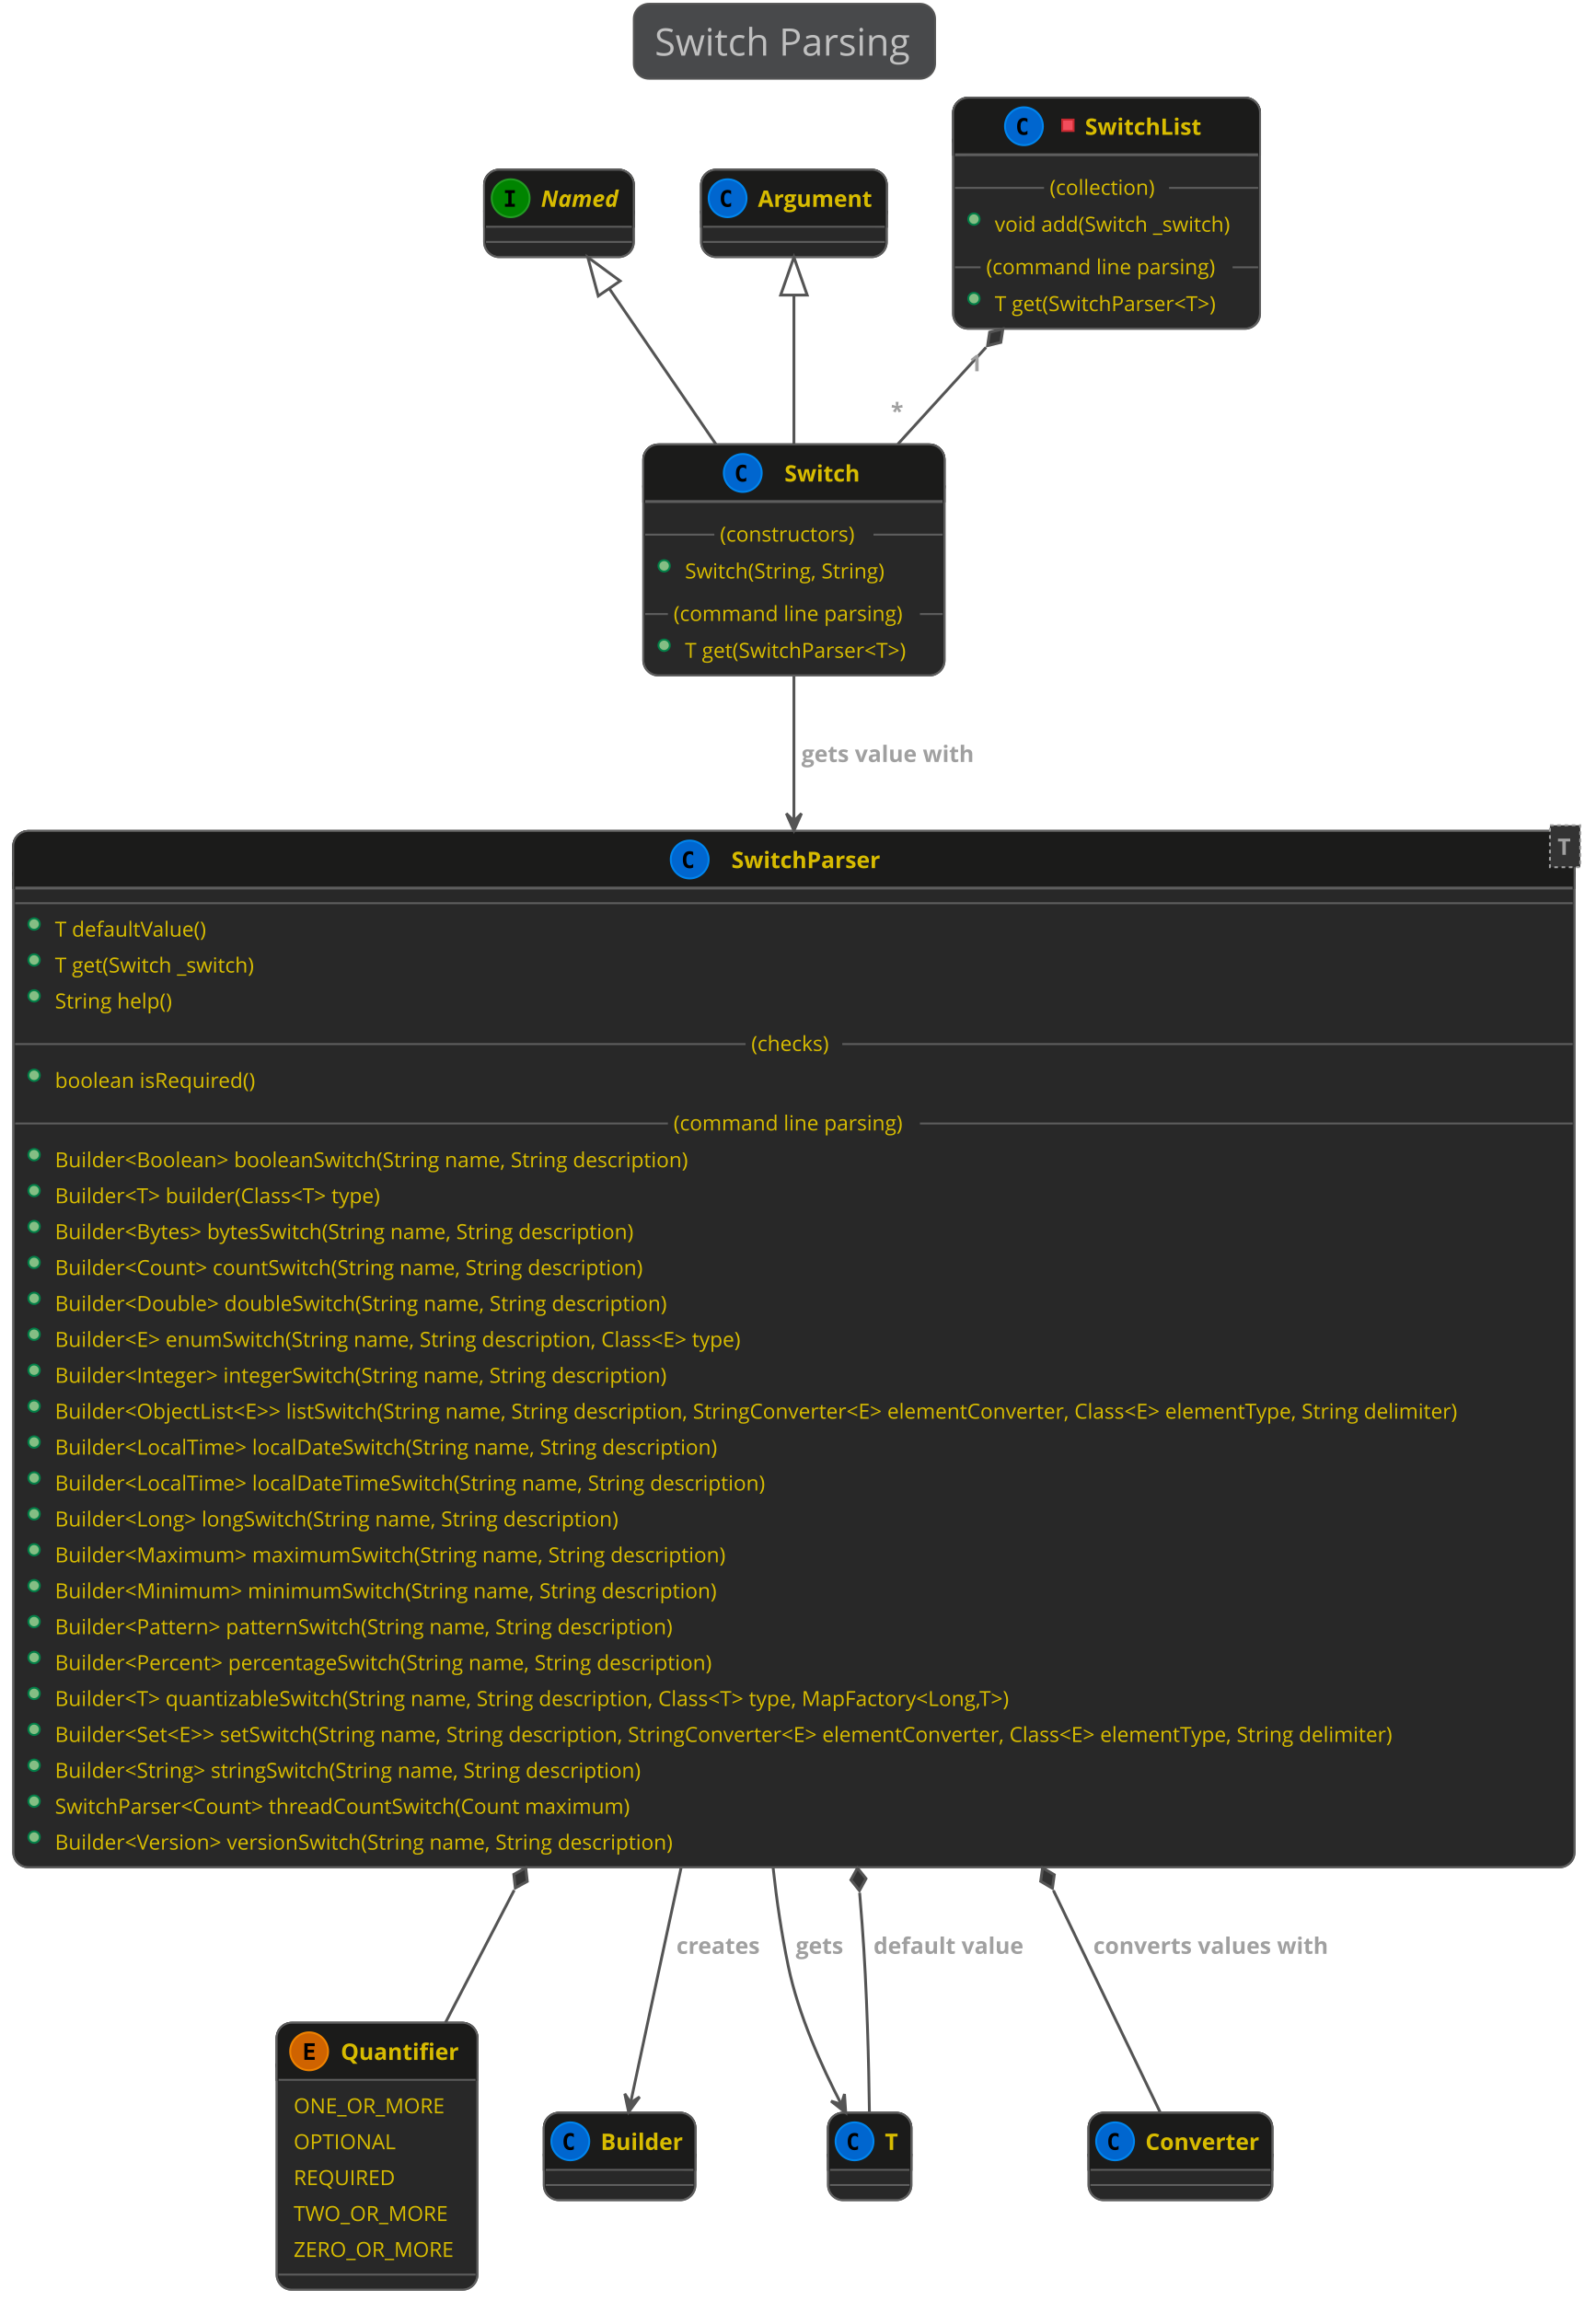
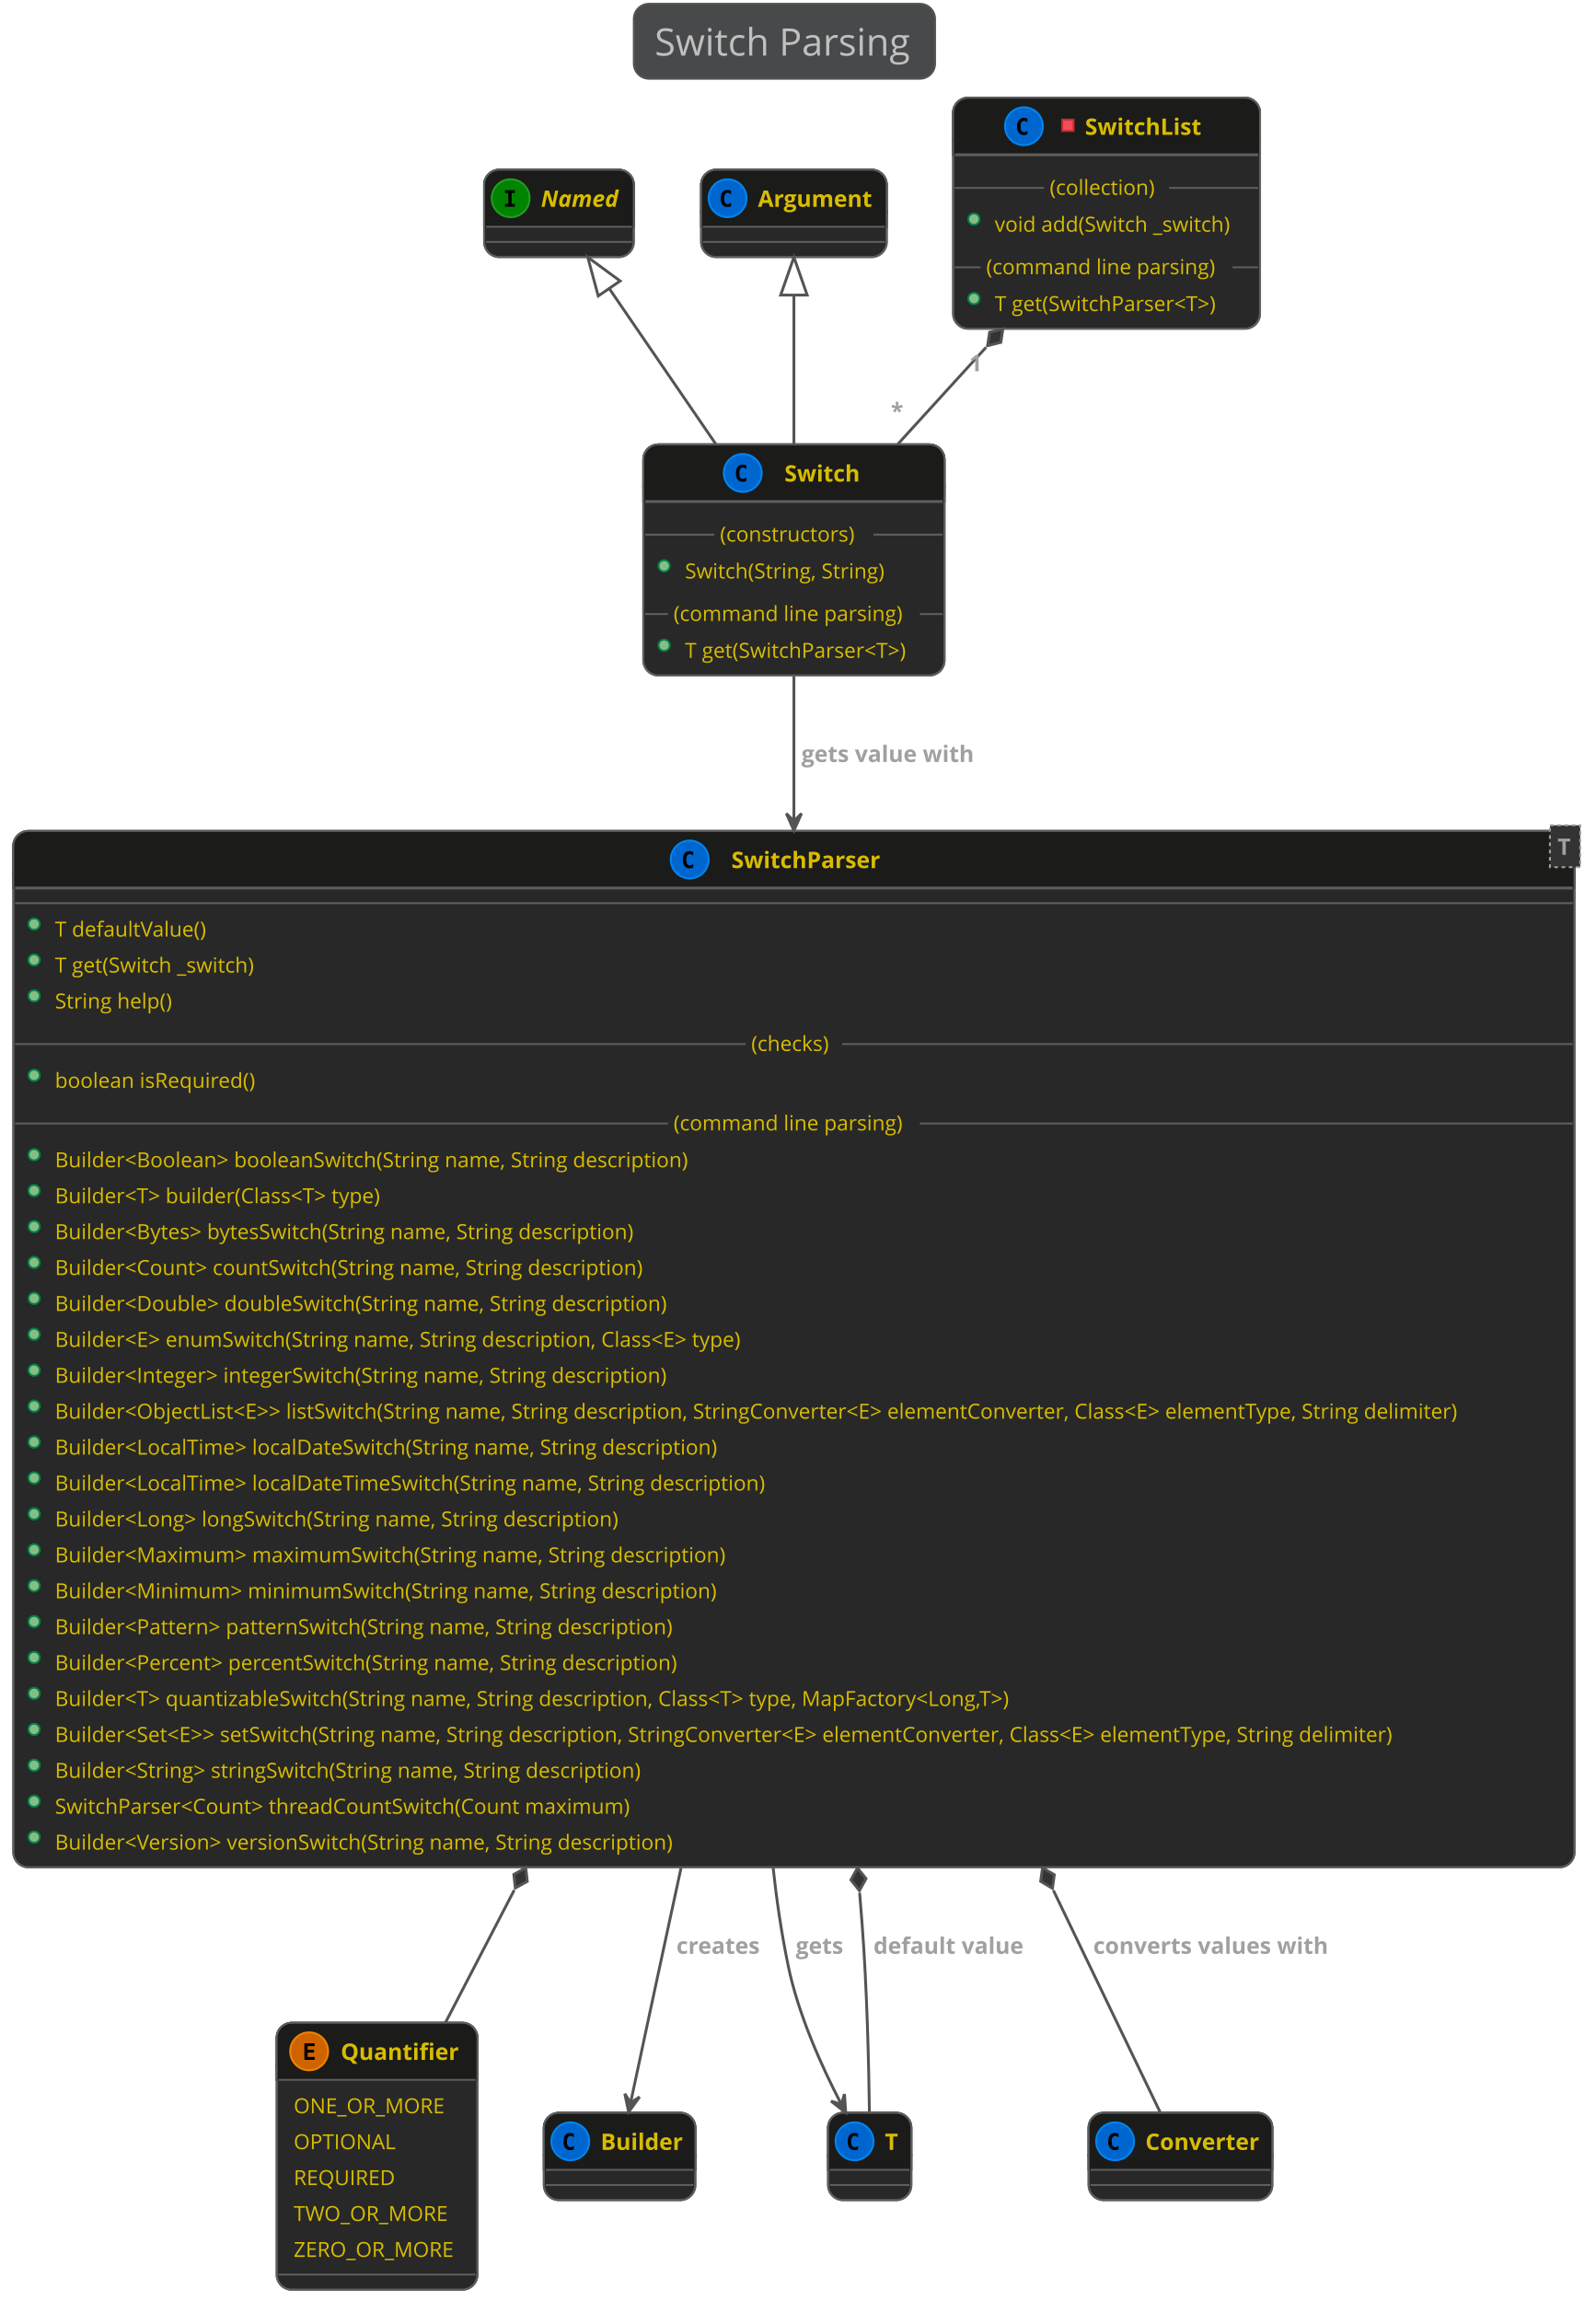
<svg xmlns="http://www.w3.org/2000/svg" contentScriptType="application/ecmascript" contentStyleType="text/css" height="1265.625px" preserveAspectRatio="none" style="width:877px;height:1265px;background:#333333;" version="1.1" viewBox="0 0 877 1265" width="877.083px" zoomAndPan="magnify">
  <defs />
  <g>
    <rect fill="#48494B" height="41.203" rx="8.333" ry="8.333" style="stroke:#545454;stroke-width:1.042;" width="165.625" x="348.438" y="2.083" />
    <text fill="#C0C0C0" font-family="Open Sans,Avenir,Nunito,Arial,Helvetica,SansSerif" font-size="20.833" lengthAdjust="spacing" textLength="142.708" x="359.896" y="30.558">Switch Parsing</text>
    <rect codeLine="6" fill="#282828" height="48.055" id="Named" rx="8.333" ry="8.333" style="stroke:#5E5E5E;stroke-width:1.042;" width="82.292" x="266.146" y="93.286" />
    <rect fill="#1B1B1A" height="31.388" rx="8.333" ry="8.333" style="stroke:#1B1B1A;stroke-width:1.042;" width="82.292" x="266.146" y="93.286" />
    <rect fill="#1B1B1A" height="8.333" style="stroke:#1B1B1A;stroke-width:1.042;" width="82.292" x="266.146" y="116.341" />
    <rect codeLine="6" fill="none" height="48.055" id="Named" rx="8.333" ry="8.333" style="stroke:#5E5E5E;stroke-width:1.042;" width="82.292" x="266.146" y="93.286" />
    <ellipse cx="280.729" cy="108.98" fill="#008400" rx="10.417" ry="10.417" style="stroke:#239C23;stroke-width:1.042;" />
    <path d="M277.612,106.142 L277.612,104.555 L283.038,104.555 L283.038,106.142 L281.226,106.142 L281.226,112.081 L283.038,112.081 L283.038,113.668 L277.612,113.668 L277.612,112.081 L279.425,112.081 L279.425,106.142 Z " fill="#000000" />
    <text fill="#D8BC00" font-family="Open Sans,Avenir,Nunito,Arial,Helvetica,SansSerif" font-size="12.5" font-style="italic" font-weight="bold" lengthAdjust="spacing" textLength="44.792" x="297.396" y="113.704">Named</text>
    <line style="stroke:#5E5E5E;stroke-width:1.042;" x1="267.188" x2="347.396" y1="124.674" y2="124.674" />
    <line style="stroke:#5E5E5E;stroke-width:1.042;" x1="267.188" x2="347.396" y1="133.008" y2="133.008" />
    <rect codeLine="8" fill="#282828" height="146.779" id="Quantifier" rx="8.333" ry="8.333" style="stroke:#5E5E5E;stroke-width:1.042;" width="110.417" x="152.083" y="1112.036" />
    <rect fill="#1B1B1A" height="31.388" rx="8.333" ry="8.333" style="stroke:#1B1B1A;stroke-width:1.042;" width="110.417" x="152.083" y="1112.036" />
    <rect fill="#1B1B1A" height="8.333" style="stroke:#1B1B1A;stroke-width:1.042;" width="110.417" x="152.083" y="1135.091" />
    <rect codeLine="8" fill="none" height="146.779" id="Quantifier" rx="8.333" ry="8.333" style="stroke:#5E5E5E;stroke-width:1.042;" width="110.417" x="152.083" y="1112.036" />
    <ellipse cx="169.948" cy="1127.73" fill="#CF6300" rx="10.417" ry="10.417" style="stroke:#EF8300;stroke-width:1.042;" />
    <path d="M173.004,1132.418 L167.327,1132.418 L167.327,1123.305 L173.004,1123.305 L173.004,1124.892 L169.128,1124.892 L169.128,1126.858 L172.637,1126.858 L172.637,1128.444 L169.128,1128.444 L169.128,1130.831 L173.004,1130.831 Z " fill="#000000" />
    <text fill="#D8BC00" font-family="Open Sans,Avenir,Nunito,Arial,Helvetica,SansSerif" font-size="12.5" font-weight="bold" lengthAdjust="spacing" textLength="65.625" x="187.344" y="1132.454">Quantifier</text>
    <line style="stroke:#5E5E5E;stroke-width:1.042;" x1="153.125" x2="261.458" y1="1143.425" y2="1143.425" />
    <text fill="#D8BC00" font-family="Open Sans,Avenir,Nunito,Arial,Helvetica,SansSerif" font-size="11.458" lengthAdjust="spacing" textLength="85.417" x="161.458" y="1161.794">ONE_OR_MORE</text>
    <text fill="#D8BC00" font-family="Open Sans,Avenir,Nunito,Arial,Helvetica,SansSerif" font-size="11.458" lengthAdjust="spacing" textLength="58.333" x="161.458" y="1181.539">OPTIONAL</text>
    <text fill="#D8BC00" font-family="Open Sans,Avenir,Nunito,Arial,Helvetica,SansSerif" font-size="11.458" lengthAdjust="spacing" textLength="56.25" x="161.458" y="1201.284">REQUIRED</text>
    <text fill="#D8BC00" font-family="Open Sans,Avenir,Nunito,Arial,Helvetica,SansSerif" font-size="11.458" lengthAdjust="spacing" textLength="87.5" x="161.458" y="1221.029">TWO_OR_MORE</text>
    <text fill="#D8BC00" font-family="Open Sans,Avenir,Nunito,Arial,Helvetica,SansSerif" font-size="11.458" lengthAdjust="spacing" textLength="91.667" x="161.458" y="1240.774">ZERO_OR_MORE</text>
    <line style="stroke:#5E5E5E;stroke-width:1.042;" x1="153.125" x2="261.458" y1="1250.482" y2="1250.482" />
    <rect fill="#282828" height="48.055" id="Argument" rx="8.333" ry="8.333" style="stroke:#5E5E5E;stroke-width:1.042;" width="102.083" x="385.417" y="93.286" />
    <rect fill="#1B1B1A" height="31.388" rx="8.333" ry="8.333" style="stroke:#1B1B1A;stroke-width:1.042;" width="102.083" x="385.417" y="93.286" />
    <rect fill="#1B1B1A" height="8.333" style="stroke:#1B1B1A;stroke-width:1.042;" width="102.083" x="385.417" y="116.341" />
    <rect fill="none" height="48.055" id="Argument" rx="8.333" ry="8.333" style="stroke:#5E5E5E;stroke-width:1.042;" width="102.083" x="385.417" y="93.286" />
    <ellipse cx="400" cy="108.98" fill="#0066CF" rx="10.417" ry="10.417" style="stroke:#0086EF;stroke-width:1.042;" />
    <path d="M401.91,113.405 Q401.483,113.625 401.013,113.735 Q400.543,113.845 400.024,113.845 Q398.181,113.845 397.211,112.63 Q396.24,111.416 396.24,109.121 Q396.24,106.82 397.211,105.605 Q398.181,104.391 400.024,104.391 Q400.543,104.391 401.019,104.5 Q401.495,104.61 401.91,104.83 L401.91,106.832 Q401.447,106.405 401.01,106.206 Q400.574,106.008 400.11,106.008 Q399.121,106.008 398.618,106.792 Q398.114,107.576 398.114,109.121 Q398.114,110.659 398.618,111.443 Q399.121,112.227 400.11,112.227 Q400.574,112.227 401.01,112.029 Q401.447,111.831 401.91,111.403 Z " fill="#000000" />
    <text fill="#D8BC00" font-family="Open Sans,Avenir,Nunito,Arial,Helvetica,SansSerif" font-size="12.5" font-weight="bold" lengthAdjust="spacing" textLength="64.583" x="416.667" y="113.704">Argument</text>
    <line style="stroke:#5E5E5E;stroke-width:1.042;" x1="386.458" x2="486.458" y1="124.674" y2="124.674" />
    <line style="stroke:#5E5E5E;stroke-width:1.042;" x1="386.458" x2="486.458" y1="133.008" y2="133.008" />
    <rect codeLine="20" fill="#282828" height="127.034" id="Switch" rx="8.333" ry="8.333" style="stroke:#5E5E5E;stroke-width:1.042;" width="165.625" x="353.646" y="244.328" />
    <rect fill="#1B1B1A" height="31.388" rx="8.333" ry="8.333" style="stroke:#1B1B1A;stroke-width:1.042;" width="165.625" x="353.646" y="244.328" />
    <rect fill="#1B1B1A" height="8.333" style="stroke:#1B1B1A;stroke-width:1.042;" width="165.625" x="353.646" y="267.383" />
    <rect codeLine="20" fill="none" height="127.034" id="Switch" rx="8.333" ry="8.333" style="stroke:#5E5E5E;stroke-width:1.042;" width="165.625" x="353.646" y="244.328" />
    <ellipse cx="408.333" cy="260.022" fill="#0066CF" rx="10.417" ry="10.417" style="stroke:#0086EF;stroke-width:1.042;" />
    <path d="M410.244,264.447 Q409.817,264.667 409.346,264.777 Q408.877,264.887 408.358,264.887 Q406.514,264.887 405.544,263.672 Q404.574,262.457 404.574,260.162 Q404.574,257.861 405.544,256.647 Q406.514,255.432 408.358,255.432 Q408.877,255.432 409.353,255.542 Q409.829,255.652 410.244,255.872 L410.244,257.873 Q409.78,257.446 409.344,257.248 Q408.907,257.05 408.443,257.05 Q407.454,257.05 406.951,257.834 Q406.447,258.618 406.447,260.162 Q406.447,261.7 406.951,262.485 Q407.454,263.269 408.443,263.269 Q408.907,263.269 409.344,263.071 Q409.78,262.872 410.244,262.445 Z " fill="#000000" />
    <text fill="#D8BC00" font-family="Open Sans,Avenir,Nunito,Arial,Helvetica,SansSerif" font-size="12.5" font-weight="bold" lengthAdjust="spacing" textLength="41.667" x="431.25" y="264.746">Switch</text>
    <line style="stroke:#5E5E5E;stroke-width:1.562;" x1="354.688" x2="518.229" y1="275.716" y2="275.716" />
    <ellipse cx="365.104" cy="311.086" fill="#84BE84" rx="3.125" ry="3.125" style="stroke:#038048;stroke-width:1.042;" />
    <text fill="#D8BC00" font-family="Open Sans,Avenir,Nunito,Arial,Helvetica,SansSerif" font-size="11.458" lengthAdjust="spacing" textLength="116.667" x="376.562" y="317.997">Switch(String, String)</text>
    <line style="stroke:#5E5E5E;stroke-width:1.042;" x1="354.688" x2="392.708" y1="293.922" y2="293.922" />
    <text fill="#D8BC00" font-family="Open Sans,Avenir,Nunito,Arial,Helvetica,SansSerif" font-size="11.458" lengthAdjust="spacing" textLength="81.25" x="395.833" y="297.731">(constructors)</text>
    <line style="stroke:#5E5E5E;stroke-width:1.042;" x1="480.208" x2="518.229" y1="293.922" y2="293.922" />
    <ellipse cx="365.104" cy="354.742" fill="#84BE84" rx="3.125" ry="3.125" style="stroke:#038048;stroke-width:1.042;" />
    <text fill="#D8BC00" font-family="Open Sans,Avenir,Nunito,Arial,Helvetica,SansSerif" font-size="11.458" lengthAdjust="spacing" textLength="133.333" x="376.562" y="361.654">T get(SwitchParser&lt;T&gt;)</text>
    <line style="stroke:#5E5E5E;stroke-width:1.042;" x1="354.688" x2="367.188" y1="337.578" y2="337.578" />
    <text fill="#D8BC00" font-family="Open Sans,Avenir,Nunito,Arial,Helvetica,SansSerif" font-size="11.458" lengthAdjust="spacing" textLength="132.292" x="370.312" y="341.388">(command line parsing)</text>
    <line style="stroke:#5E5E5E;stroke-width:1.042;" x1="505.729" x2="518.229" y1="337.578" y2="337.578" />
    <rect codeLine="42" fill="#282828" height="569.755" id="SwitchParser" rx="8.333" ry="8.333" style="stroke:#5E5E5E;stroke-width:1.042;" width="858.333" x="7.292" y="456.828" />
    <rect fill="#1B1B1A" height="31.388" rx="8.333" ry="8.333" style="stroke:#1B1B1A;stroke-width:1.042;" width="858.333" x="7.292" y="456.828" />
    <rect fill="#1B1B1A" height="8.333" style="stroke:#1B1B1A;stroke-width:1.042;" width="858.333" x="7.292" y="479.883" />
    <rect codeLine="42" fill="none" height="569.755" id="SwitchParser" rx="8.333" ry="8.333" style="stroke:#5E5E5E;stroke-width:1.042;" width="858.333" x="7.292" y="456.828" />
    <ellipse cx="379.167" cy="472.522" fill="#0066CF" rx="10.417" ry="10.417" style="stroke:#0086EF;stroke-width:1.042;" />
    <path d="M381.077,476.947 Q380.65,477.167 380.18,477.277 Q379.71,477.387 379.191,477.387 Q377.348,477.387 376.377,476.172 Q375.407,474.957 375.407,472.662 Q375.407,470.361 376.377,469.147 Q377.348,467.932 379.191,467.932 Q379.71,467.932 380.186,468.042 Q380.662,468.152 381.077,468.372 L381.077,470.373 Q380.613,469.946 380.177,469.748 Q379.74,469.55 379.276,469.55 Q378.288,469.55 377.784,470.334 Q377.281,471.118 377.281,472.662 Q377.281,474.2 377.784,474.985 Q378.288,475.769 379.276,475.769 Q379.74,475.769 380.177,475.571 Q380.613,475.372 381.077,474.945 Z " fill="#000000" />
    <text fill="#D8BC00" font-family="Open Sans,Avenir,Nunito,Arial,Helvetica,SansSerif" font-size="12.5" font-weight="bold" lengthAdjust="spacing" textLength="81.25" x="402.083" y="477.246">SwitchParser</text>
    <rect fill="#333333" height="23.055" style="stroke:#A0A0A0;stroke-width:1.042;stroke-dasharray:2.0,2.0;" width="16.667" x="852.083" y="453.703" />
    <text fill="#A0A0A0" font-family="Open Sans,Avenir,Nunito,Arial,Helvetica,SansSerif" font-size="12.5" font-weight="bold" lengthAdjust="spacing" textLength="8.333" x="856.25" y="469.954">T</text>
    <line style="stroke:#5E5E5E;stroke-width:1.562;" x1="8.333" x2="864.583" y1="488.216" y2="488.216" />
    <line style="stroke:#5E5E5E;stroke-width:1.042;" x1="8.333" x2="864.583" y1="496.55" y2="496.55" />
    <ellipse cx="18.75" cy="508.008" fill="#84BE84" rx="3.125" ry="3.125" style="stroke:#038048;stroke-width:1.042;" />
    <text fill="#D8BC00" font-family="Open Sans,Avenir,Nunito,Arial,Helvetica,SansSerif" font-size="11.458" lengthAdjust="spacing" textLength="87.5" x="30.208" y="514.919">T defaultValue()</text>
    <ellipse cx="18.75" cy="527.753" fill="#84BE84" rx="3.125" ry="3.125" style="stroke:#038048;stroke-width:1.042;" />
    <text fill="#D8BC00" font-family="Open Sans,Avenir,Nunito,Arial,Helvetica,SansSerif" font-size="11.458" lengthAdjust="spacing" textLength="116.667" x="30.208" y="534.664">T get(Switch _switch)</text>
    <ellipse cx="18.75" cy="547.498" fill="#84BE84" rx="3.125" ry="3.125" style="stroke:#038048;stroke-width:1.042;" />
    <text fill="#D8BC00" font-family="Open Sans,Avenir,Nunito,Arial,Helvetica,SansSerif" font-size="11.458" lengthAdjust="spacing" textLength="68.75" x="30.208" y="554.409">String help()</text>
    <ellipse cx="18.75" cy="591.154" fill="#84BE84" rx="3.125" ry="3.125" style="stroke:#038048;stroke-width:1.042;" />
    <text fill="#D8BC00" font-family="Open Sans,Avenir,Nunito,Arial,Helvetica,SansSerif" font-size="11.458" lengthAdjust="spacing" textLength="115.625" x="30.208" y="598.065">boolean isRequired()</text>
    <line style="stroke:#5E5E5E;stroke-width:1.042;" x1="8.333" x2="409.896" y1="573.99" y2="573.99" />
    <text fill="#D8BC00" font-family="Open Sans,Avenir,Nunito,Arial,Helvetica,SansSerif" font-size="11.458" lengthAdjust="spacing" textLength="46.875" x="413.021" y="577.799">(checks)</text>
    <line style="stroke:#5E5E5E;stroke-width:1.042;" x1="463.021" x2="864.583" y1="573.99" y2="573.99" />
    <ellipse cx="18.75" cy="634.81" fill="#84BE84" rx="3.125" ry="3.125" style="stroke:#038048;stroke-width:1.042;" />
    <text fill="#D8BC00" font-family="Open Sans,Avenir,Nunito,Arial,Helvetica,SansSerif" font-size="11.458" lengthAdjust="spacing" textLength="365.625" x="30.208" y="641.722">Builder&lt;Boolean&gt; booleanSwitch(String name, String description)</text>
    <ellipse cx="18.75" cy="654.555" fill="#84BE84" rx="3.125" ry="3.125" style="stroke:#038048;stroke-width:1.042;" />
    <text fill="#D8BC00" font-family="Open Sans,Avenir,Nunito,Arial,Helvetica,SansSerif" font-size="11.458" lengthAdjust="spacing" textLength="198.958" x="30.208" y="661.466">Builder&lt;T&gt; builder(Class&lt;T&gt; type)</text>
    <ellipse cx="18.75" cy="674.3" fill="#84BE84" rx="3.125" ry="3.125" style="stroke:#038048;stroke-width:1.042;" />
    <text fill="#D8BC00" font-family="Open Sans,Avenir,Nunito,Arial,Helvetica,SansSerif" font-size="11.458" lengthAdjust="spacing" textLength="336.458" x="30.208" y="681.211">Builder&lt;Bytes&gt; bytesSwitch(String name, String description)</text>
    <ellipse cx="18.75" cy="694.045" fill="#84BE84" rx="3.125" ry="3.125" style="stroke:#038048;stroke-width:1.042;" />
    <text fill="#D8BC00" font-family="Open Sans,Avenir,Nunito,Arial,Helvetica,SansSerif" font-size="11.458" lengthAdjust="spacing" textLength="343.75" x="30.208" y="700.956">Builder&lt;Count&gt; countSwitch(String name, String description)</text>
    <ellipse cx="18.75" cy="713.79" fill="#84BE84" rx="3.125" ry="3.125" style="stroke:#038048;stroke-width:1.042;" />
    <text fill="#D8BC00" font-family="Open Sans,Avenir,Nunito,Arial,Helvetica,SansSerif" font-size="11.458" lengthAdjust="spacing" textLength="355.208" x="30.208" y="720.701">Builder&lt;Double&gt; doubleSwitch(String name, String description)</text>
    <ellipse cx="18.75" cy="733.535" fill="#84BE84" rx="3.125" ry="3.125" style="stroke:#038048;stroke-width:1.042;" />
    <text fill="#D8BC00" font-family="Open Sans,Avenir,Nunito,Arial,Helvetica,SansSerif" font-size="11.458" lengthAdjust="spacing" textLength="403.125" x="30.208" y="740.446">Builder&lt;E&gt; enumSwitch(String name, String description, Class&lt;E&gt; type)</text>
    <ellipse cx="18.75" cy="753.28" fill="#84BE84" rx="3.125" ry="3.125" style="stroke:#038048;stroke-width:1.042;" />
    <text fill="#D8BC00" font-family="Open Sans,Avenir,Nunito,Arial,Helvetica,SansSerif" font-size="11.458" lengthAdjust="spacing" textLength="356.25" x="30.208" y="760.191">Builder&lt;Integer&gt; integerSwitch(String name, String description)</text>
    <ellipse cx="18.75" cy="773.024" fill="#84BE84" rx="3.125" ry="3.125" style="stroke:#038048;stroke-width:1.042;" />
    <text fill="#D8BC00" font-family="Open Sans,Avenir,Nunito,Arial,Helvetica,SansSerif" font-size="11.458" lengthAdjust="spacing" textLength="826.042" x="30.208" y="779.936">Builder&lt;ObjectList&lt;E&gt;&gt; listSwitch(String name, String description, StringConverter&lt;E&gt; elementConverter, Class&lt;E&gt; elementType, String delimiter)</text>
    <ellipse cx="18.75" cy="792.769" fill="#84BE84" rx="3.125" ry="3.125" style="stroke:#038048;stroke-width:1.042;" />
    <text fill="#D8BC00" font-family="Open Sans,Avenir,Nunito,Arial,Helvetica,SansSerif" font-size="11.458" lengthAdjust="spacing" textLength="384.375" x="30.208" y="799.681">Builder&lt;LocalTime&gt; localDateSwitch(String name, String description)</text>
    <ellipse cx="18.75" cy="812.514" fill="#84BE84" rx="3.125" ry="3.125" style="stroke:#038048;stroke-width:1.042;" />
    <text fill="#D8BC00" font-family="Open Sans,Avenir,Nunito,Arial,Helvetica,SansSerif" font-size="11.458" lengthAdjust="spacing" textLength="411.458" x="30.208" y="819.426">Builder&lt;LocalTime&gt; localDateTimeSwitch(String name, String description)</text>
    <ellipse cx="18.75" cy="832.259" fill="#84BE84" rx="3.125" ry="3.125" style="stroke:#038048;stroke-width:1.042;" />
    <text fill="#D8BC00" font-family="Open Sans,Avenir,Nunito,Arial,Helvetica,SansSerif" font-size="11.458" lengthAdjust="spacing" textLength="330.208" x="30.208" y="839.17">Builder&lt;Long&gt; longSwitch(String name, String description)</text>
    <ellipse cx="18.75" cy="852.004" fill="#84BE84" rx="3.125" ry="3.125" style="stroke:#038048;stroke-width:1.042;" />
    <text fill="#D8BC00" font-family="Open Sans,Avenir,Nunito,Arial,Helvetica,SansSerif" font-size="11.458" lengthAdjust="spacing" textLength="386.458" x="30.208" y="858.915">Builder&lt;Maximum&gt; maximumSwitch(String name, String description)</text>
    <ellipse cx="18.75" cy="871.749" fill="#84BE84" rx="3.125" ry="3.125" style="stroke:#038048;stroke-width:1.042;" />
    <text fill="#D8BC00" font-family="Open Sans,Avenir,Nunito,Arial,Helvetica,SansSerif" font-size="11.458" lengthAdjust="spacing" textLength="380.208" x="30.208" y="878.66">Builder&lt;Minimum&gt; minimumSwitch(String name, String description)</text>
    <ellipse cx="18.75" cy="891.494" fill="#84BE84" rx="3.125" ry="3.125" style="stroke:#038048;stroke-width:1.042;" />
    <text fill="#D8BC00" font-family="Open Sans,Avenir,Nunito,Arial,Helvetica,SansSerif" font-size="11.458" lengthAdjust="spacing" textLength="357.292" x="30.208" y="898.405">Builder&lt;Pattern&gt; patternSwitch(String name, String description)</text>
    <ellipse cx="18.75" cy="911.239" fill="#84BE84" rx="3.125" ry="3.125" style="stroke:#038048;stroke-width:1.042;" />
-     <text fill="#D8BC00" font-family="Open Sans,Avenir,Nunito,Arial,Helvetica,SansSerif" font-size="11.458" lengthAdjust="spacing" textLength="381.25" x="30.208" y="918.15">Builder&lt;Percent&gt; percentageSwitch(String name, String description)</text>
+     <text fill="#D8BC00" font-family="Open Sans,Avenir,Nunito,Arial,Helvetica,SansSerif" font-size="11.458" lengthAdjust="spacing" textLength="361.458" x="30.208" y="918.15">Builder&lt;Percent&gt; percentSwitch(String name, String description)</text>
    <ellipse cx="18.75" cy="930.984" fill="#84BE84" rx="3.125" ry="3.125" style="stroke:#038048;stroke-width:1.042;" />
    <text fill="#D8BC00" font-family="Open Sans,Avenir,Nunito,Arial,Helvetica,SansSerif" font-size="11.458" lengthAdjust="spacing" textLength="566.667" x="30.208" y="937.895">Builder&lt;T&gt; quantizableSwitch(String name, String description, Class&lt;T&gt; type, MapFactory&lt;Long,T&gt;)</text>
    <ellipse cx="18.75" cy="950.728" fill="#84BE84" rx="3.125" ry="3.125" style="stroke:#038048;stroke-width:1.042;" />
    <text fill="#D8BC00" font-family="Open Sans,Avenir,Nunito,Arial,Helvetica,SansSerif" font-size="11.458" lengthAdjust="spacing" textLength="786.458" x="30.208" y="957.64">Builder&lt;Set&lt;E&gt;&gt; setSwitch(String name, String description, StringConverter&lt;E&gt; elementConverter, Class&lt;E&gt; elementType, String delimiter)</text>
    <ellipse cx="18.75" cy="970.473" fill="#84BE84" rx="3.125" ry="3.125" style="stroke:#038048;stroke-width:1.042;" />
    <text fill="#D8BC00" font-family="Open Sans,Avenir,Nunito,Arial,Helvetica,SansSerif" font-size="11.458" lengthAdjust="spacing" textLength="343.75" x="30.208" y="977.384">Builder&lt;String&gt; stringSwitch(String name, String description)</text>
    <ellipse cx="18.75" cy="990.218" fill="#84BE84" rx="3.125" ry="3.125" style="stroke:#038048;stroke-width:1.042;" />
    <text fill="#D8BC00" font-family="Open Sans,Avenir,Nunito,Arial,Helvetica,SansSerif" font-size="11.458" lengthAdjust="spacing" textLength="334.375" x="30.208" y="997.129">SwitchParser&lt;Count&gt; threadCountSwitch(Count maximum)</text>
    <ellipse cx="18.75" cy="1009.963" fill="#84BE84" rx="3.125" ry="3.125" style="stroke:#038048;stroke-width:1.042;" />
    <text fill="#D8BC00" font-family="Open Sans,Avenir,Nunito,Arial,Helvetica,SansSerif" font-size="11.458" lengthAdjust="spacing" textLength="361.458" x="30.208" y="1016.874">Builder&lt;Version&gt; versionSwitch(String name, String description)</text>
    <line style="stroke:#5E5E5E;stroke-width:1.042;" x1="8.333" x2="367.188" y1="617.646" y2="617.646" />
    <text fill="#D8BC00" font-family="Open Sans,Avenir,Nunito,Arial,Helvetica,SansSerif" font-size="11.458" lengthAdjust="spacing" textLength="132.292" x="370.312" y="621.456">(command line parsing)</text>
    <line style="stroke:#5E5E5E;stroke-width:1.042;" x1="505.729" x2="864.583" y1="617.646" y2="617.646" />
    <rect codeLine="29" fill="#282828" height="127.034" id="SwitchList" rx="8.333" ry="8.333" style="stroke:#5E5E5E;stroke-width:1.042;" width="168.75" x="523.958" y="53.703" />
    <rect fill="#1B1B1A" height="31.388" rx="8.333" ry="8.333" style="stroke:#1B1B1A;stroke-width:1.042;" width="168.75" x="523.958" y="53.703" />
    <rect fill="#1B1B1A" height="8.333" style="stroke:#1B1B1A;stroke-width:1.042;" width="168.75" x="523.958" y="76.758" />
    <rect codeLine="29" fill="none" height="127.034" id="SwitchList" rx="8.333" ry="8.333" style="stroke:#5E5E5E;stroke-width:1.042;" width="168.75" x="523.958" y="53.703" />
    <ellipse cx="562.917" cy="69.397" fill="#0066CF" rx="10.417" ry="10.417" style="stroke:#0086EF;stroke-width:1.042;" />
    <path d="M564.827,73.822 Q564.4,74.042 563.93,74.152 Q563.46,74.261 562.941,74.261 Q561.098,74.261 560.127,73.047 Q559.157,71.832 559.157,69.537 Q559.157,67.236 560.127,66.022 Q561.098,64.807 562.941,64.807 Q563.46,64.807 563.936,64.917 Q564.412,65.027 564.827,65.247 L564.827,67.249 Q564.363,66.821 563.927,66.623 Q563.49,66.425 563.027,66.425 Q562.038,66.425 561.534,67.209 Q561.031,67.993 561.031,69.537 Q561.031,71.075 561.534,71.86 Q562.038,72.644 563.027,72.644 Q563.49,72.644 563.927,72.446 Q564.363,72.247 564.827,71.82 Z " fill="#000000" />
    <rect fill="#F24D5C" height="6.25" style="stroke:#C82930;stroke-width:1.042;" width="6.25" x="583.958" y="65.751" />
    <text fill="#D8BC00" font-family="Open Sans,Avenir,Nunito,Arial,Helvetica,SansSerif" font-size="12.5" font-weight="bold" lengthAdjust="spacing" textLength="65.625" x="596.458" y="74.121">SwitchList</text>
    <line style="stroke:#5E5E5E;stroke-width:1.562;" x1="525" x2="691.667" y1="85.091" y2="85.091" />
    <ellipse cx="535.417" cy="120.461" fill="#84BE84" rx="3.125" ry="3.125" style="stroke:#038048;stroke-width:1.042;" />
    <text fill="#D8BC00" font-family="Open Sans,Avenir,Nunito,Arial,Helvetica,SansSerif" font-size="11.458" lengthAdjust="spacing" textLength="136.458" x="546.875" y="127.372">void add(Switch _switch)</text>
    <line style="stroke:#5E5E5E;stroke-width:1.042;" x1="525" x2="573.958" y1="103.297" y2="103.297" />
    <text fill="#D8BC00" font-family="Open Sans,Avenir,Nunito,Arial,Helvetica,SansSerif" font-size="11.458" lengthAdjust="spacing" textLength="62.5" x="577.083" y="107.106">(collection)</text>
    <line style="stroke:#5E5E5E;stroke-width:1.042;" x1="642.708" x2="691.667" y1="103.297" y2="103.297" />
    <ellipse cx="535.417" cy="164.117" fill="#84BE84" rx="3.125" ry="3.125" style="stroke:#038048;stroke-width:1.042;" />
    <text fill="#D8BC00" font-family="Open Sans,Avenir,Nunito,Arial,Helvetica,SansSerif" font-size="11.458" lengthAdjust="spacing" textLength="133.333" x="546.875" y="171.029">T get(SwitchParser&lt;T&gt;)</text>
    <line style="stroke:#5E5E5E;stroke-width:1.042;" x1="525" x2="539.062" y1="146.953" y2="146.953" />
    <text fill="#D8BC00" font-family="Open Sans,Avenir,Nunito,Arial,Helvetica,SansSerif" font-size="11.458" lengthAdjust="spacing" textLength="132.292" x="542.188" y="150.763">(command line parsing)</text>
    <line style="stroke:#5E5E5E;stroke-width:1.042;" x1="677.604" x2="691.667" y1="146.953" y2="146.953" />
    <rect fill="#282828" height="48.055" id="SwitchParser.Builder" rx="8.333" ry="8.333" style="stroke:#5E5E5E;stroke-width:1.042;" width="83.333" x="298.958" y="1161.515" />
    <rect fill="#1B1B1A" height="31.388" rx="8.333" ry="8.333" style="stroke:#1B1B1A;stroke-width:1.042;" width="83.333" x="298.958" y="1161.515" />
    <rect fill="#1B1B1A" height="8.333" style="stroke:#1B1B1A;stroke-width:1.042;" width="83.333" x="298.958" y="1184.57" />
    <rect fill="none" height="48.055" id="SwitchParser.Builder" rx="8.333" ry="8.333" style="stroke:#5E5E5E;stroke-width:1.042;" width="83.333" x="298.958" y="1161.515" />
    <ellipse cx="313.542" cy="1177.209" fill="#0066CF" rx="10.417" ry="10.417" style="stroke:#0086EF;stroke-width:1.042;" />
    <path d="M315.452,1181.634 Q315.025,1181.854 314.555,1181.964 Q314.085,1182.074 313.566,1182.074 Q311.723,1182.074 310.752,1180.859 Q309.782,1179.645 309.782,1177.35 Q309.782,1175.049 310.752,1173.834 Q311.723,1172.62 313.566,1172.62 Q314.085,1172.62 314.561,1172.729 Q315.037,1172.839 315.452,1173.059 L315.452,1175.061 Q314.988,1174.634 314.552,1174.435 Q314.115,1174.237 313.651,1174.237 Q312.663,1174.237 312.159,1175.021 Q311.656,1175.806 311.656,1177.35 Q311.656,1178.888 312.159,1179.672 Q312.663,1180.457 313.651,1180.457 Q314.115,1180.457 314.552,1180.258 Q314.988,1180.06 315.452,1179.633 Z " fill="#000000" />
    <text fill="#D8BC00" font-family="Open Sans,Avenir,Nunito,Arial,Helvetica,SansSerif" font-size="12.5" font-weight="bold" lengthAdjust="spacing" textLength="45.833" x="330.208" y="1181.934">Builder</text>
    <line style="stroke:#5E5E5E;stroke-width:1.042;" x1="300" x2="381.25" y1="1192.904" y2="1192.904" />
    <line style="stroke:#5E5E5E;stroke-width:1.042;" x1="300" x2="381.25" y1="1201.237" y2="1201.237" />
    <rect fill="#282828" height="48.055" id="T" rx="8.333" ry="8.333" style="stroke:#5E5E5E;stroke-width:1.042;" width="45.833" x="455.208" y="1161.515" />
    <rect fill="#1B1B1A" height="31.388" rx="8.333" ry="8.333" style="stroke:#1B1B1A;stroke-width:1.042;" width="45.833" x="455.208" y="1161.515" />
    <rect fill="#1B1B1A" height="8.333" style="stroke:#1B1B1A;stroke-width:1.042;" width="45.833" x="455.208" y="1184.57" />
    <rect fill="none" height="48.055" id="T" rx="8.333" ry="8.333" style="stroke:#5E5E5E;stroke-width:1.042;" width="45.833" x="455.208" y="1161.515" />
    <ellipse cx="469.792" cy="1177.209" fill="#0066CF" rx="10.417" ry="10.417" style="stroke:#0086EF;stroke-width:1.042;" />
    <path d="M471.702,1181.634 Q471.275,1181.854 470.805,1181.964 Q470.335,1182.074 469.816,1182.074 Q467.973,1182.074 467.002,1180.859 Q466.032,1179.645 466.032,1177.35 Q466.032,1175.049 467.002,1173.834 Q467.973,1172.62 469.816,1172.62 Q470.335,1172.62 470.811,1172.729 Q471.287,1172.839 471.702,1173.059 L471.702,1175.061 Q471.238,1174.634 470.802,1174.435 Q470.365,1174.237 469.901,1174.237 Q468.913,1174.237 468.409,1175.021 Q467.906,1175.806 467.906,1177.35 Q467.906,1178.888 468.409,1179.672 Q468.913,1180.457 469.901,1180.457 Q470.365,1180.457 470.802,1180.258 Q471.238,1180.06 471.702,1179.633 Z " fill="#000000" />
    <text fill="#D8BC00" font-family="Open Sans,Avenir,Nunito,Arial,Helvetica,SansSerif" font-size="12.5" font-weight="bold" lengthAdjust="spacing" textLength="8.333" x="486.458" y="1181.934">T</text>
    <line style="stroke:#5E5E5E;stroke-width:1.042;" x1="456.25" x2="500" y1="1192.904" y2="1192.904" />
    <line style="stroke:#5E5E5E;stroke-width:1.042;" x1="456.25" x2="500" y1="1201.237" y2="1201.237" />
    <rect fill="#282828" height="48.055" id="Converter" rx="8.333" ry="8.333" style="stroke:#5E5E5E;stroke-width:1.042;" width="101.042" x="598.438" y="1161.515" />
    <rect fill="#1B1B1A" height="31.388" rx="8.333" ry="8.333" style="stroke:#1B1B1A;stroke-width:1.042;" width="101.042" x="598.438" y="1161.515" />
    <rect fill="#1B1B1A" height="8.333" style="stroke:#1B1B1A;stroke-width:1.042;" width="101.042" x="598.438" y="1184.57" />
    <rect fill="none" height="48.055" id="Converter" rx="8.333" ry="8.333" style="stroke:#5E5E5E;stroke-width:1.042;" width="101.042" x="598.438" y="1161.515" />
    <ellipse cx="613.021" cy="1177.209" fill="#0066CF" rx="10.417" ry="10.417" style="stroke:#0086EF;stroke-width:1.042;" />
    <path d="M614.931,1181.634 Q614.504,1181.854 614.034,1181.964 Q613.564,1182.074 613.045,1182.074 Q611.202,1182.074 610.231,1180.859 Q609.261,1179.645 609.261,1177.35 Q609.261,1175.049 610.231,1173.834 Q611.202,1172.62 613.045,1172.62 Q613.564,1172.62 614.04,1172.729 Q614.516,1172.839 614.931,1173.059 L614.931,1175.061 Q614.467,1174.634 614.031,1174.435 Q613.595,1174.237 613.131,1174.237 Q612.142,1174.237 611.638,1175.021 Q611.135,1175.806 611.135,1177.35 Q611.135,1178.888 611.638,1179.672 Q612.142,1180.457 613.131,1180.457 Q613.595,1180.457 614.031,1180.258 Q614.467,1180.06 614.931,1179.633 Z " fill="#000000" />
    <text fill="#D8BC00" font-family="Open Sans,Avenir,Nunito,Arial,Helvetica,SansSerif" font-size="12.5" font-weight="bold" lengthAdjust="spacing" textLength="63.542" x="629.688" y="1181.934">Converter</text>
    <line style="stroke:#5E5E5E;stroke-width:1.042;" x1="599.479" x2="698.438" y1="1192.904" y2="1192.904" />
    <line style="stroke:#5E5E5E;stroke-width:1.042;" x1="599.479" x2="698.438" y1="1201.237" y2="1201.237" />
    <path codeLine="17" d="M436.458,162.494 C436.458,186.838 436.458,217.463 436.458,244.224 " fill="none" id="Argument-backto-Switch" style="stroke:#545454;stroke-width:1.562;" />
    <polygon fill="none" points="429.167,162.234,436.458,141.401,443.75,162.234,429.167,162.234" style="stroke:#545454;stroke-width:1.562;" />
    <path codeLine="18" d="M335.031,158.776 C352.083,183.672 374.292,216.078 393.573,244.224 " fill="none" id="Named-backto-Switch" style="stroke:#545454;stroke-width:1.562;" />
    <polygon fill="none" points="328.885,162.713,323.125,141.401,340.917,154.474,328.885,162.713" style="stroke:#545454;stroke-width:1.562;" />
    <path codeLine="19" d="M436.458,371.692 C436.458,394.37 436.458,421.692 436.458,451.088 " fill="none" id="Switch-to-SwitchParser" style="stroke:#545454;stroke-width:1.562;" />
    <polygon fill="#545454" points="436.458,456.599,440.625,447.224,436.458,451.39,432.292,447.224,436.458,456.599" style="stroke:#545454;stroke-width:1.562;" />
    <text fill="#A0A0A0" font-family="Open Sans,Avenir,Nunito,Arial,Helvetica,SansSerif" font-size="12.5" font-weight="bold" lengthAdjust="spacing" textLength="98.958" x="440.625" y="418.913">gets value with</text>
    <path codeLine="28" d="M542.052,190.994 C526.062,208.526 509.115,227.119 493.594,244.151 " fill="none" id="SwitchList-backto-Switch" style="stroke:#545454;stroke-width:1.562;" />
    <polygon fill="#333333" points="551.344,180.807,544.053,182.616,542.92,190.042,550.21,188.232,551.344,180.807" style="stroke:#545454;stroke-width:1.562;" />
    <text fill="#A0A0A0" font-family="Open Sans,Avenir,Nunito,Arial,Helvetica,SansSerif" font-size="12.5" font-weight="bold" lengthAdjust="spacing" textLength="8.333" x="532.855" y="204.119">1</text>
    <text fill="#A0A0A0" font-family="Open Sans,Avenir,Nunito,Arial,Helvetica,SansSerif" font-size="12.5" font-weight="bold" lengthAdjust="spacing" textLength="6.25" x="489.784" y="230.429">*</text>
    <path codeLine="37" d="M374.385,1027.026 C372.125,1037.442 369.896,1047.745 367.708,1057.87 C360.438,1091.495 352.177,1130.171 346.708,1155.828 " fill="none" id="SwitchParser-to-SwitchParser.Builder" style="stroke:#545454;stroke-width:1.562;" />
    <polygon fill="#545454" points="345.594,1161.099,351.626,1152.8,346.681,1156.005,343.476,1151.06,345.594,1161.099" style="stroke:#545454;stroke-width:1.562;" />
    <text fill="#A0A0A0" font-family="Open Sans,Avenir,Nunito,Arial,Helvetica,SansSerif" font-size="12.5" font-weight="bold" lengthAdjust="spacing" textLength="45.833" x="371.875" y="1074.121">creates</text>
    <path codeLine="38" d="M425.021,1026.734 C426.99,1045.109 429.708,1063.255 433.333,1080.786 C438.896,1107.682 451.792,1136.192 462.323,1156.484 " fill="none" id="SwitchParser-to-T" style="stroke:#545454;stroke-width:1.562;" />
    <polygon fill="#545454" points="464.938,1161.463,464.249,1151.227,462.507,1156.857,456.878,1155.115,464.938,1161.463" style="stroke:#545454;stroke-width:1.562;" />
    <text fill="#A0A0A0" font-family="Open Sans,Avenir,Nunito,Arial,Helvetica,SansSerif" font-size="12.5" font-weight="bold" lengthAdjust="spacing" textLength="28.125" x="437.5" y="1074.121">gets</text>
    <path codeLine="41" d="M472.583,1040.567 C473.062,1046.38 473.521,1052.151 473.958,1057.87 C476.688,1093.817 477.625,1135.651 477.958,1161.078 " fill="none" id="SwitchParser-backto-T" style="stroke:#545454;stroke-width:1.562;" />
    <polygon fill="#333333" points="471.406,1026.932,467.79,1033.516,472.477,1039.386,476.093,1032.802,471.406,1026.932" style="stroke:#545454;stroke-width:1.562;" />
    <text fill="#A0A0A0" font-family="Open Sans,Avenir,Nunito,Arial,Helvetica,SansSerif" font-size="12.5" font-weight="bold" lengthAdjust="spacing" textLength="84.375" x="480.208" y="1074.121">default value</text>
    <path codeLine="39" d="M282.667,1039.161 C268.896,1065.703 255.979,1090.588 244.865,1112.015 " fill="none" id="SwitchParser-backto-Quantifier" style="stroke:#545454;stroke-width:1.562;" />
    <polygon fill="#333333" points="289.052,1026.849,282.474,1030.476,283.292,1037.942,289.87,1034.315,289.052,1026.849" style="stroke:#545454;stroke-width:1.562;" />
    <path codeLine="40" d="M579.115,1039.276 C603.74,1090.453 625.396,1135.474 637.833,1161.317 " fill="none" id="SwitchParser-backto-Converter" style="stroke:#545454;stroke-width:1.562;" />
    <polygon fill="#333333" points="573.146,1026.849,572.104,1034.288,578.571,1038.11,579.612,1030.671,573.146,1026.849" style="stroke:#545454;stroke-width:1.562;" />
    <text fill="#A0A0A0" font-family="Open Sans,Avenir,Nunito,Arial,Helvetica,SansSerif" font-size="12.5" font-weight="bold" lengthAdjust="spacing" textLength="133.333" x="601.042" y="1074.121">converts values with</text>
  </g>
</svg>
